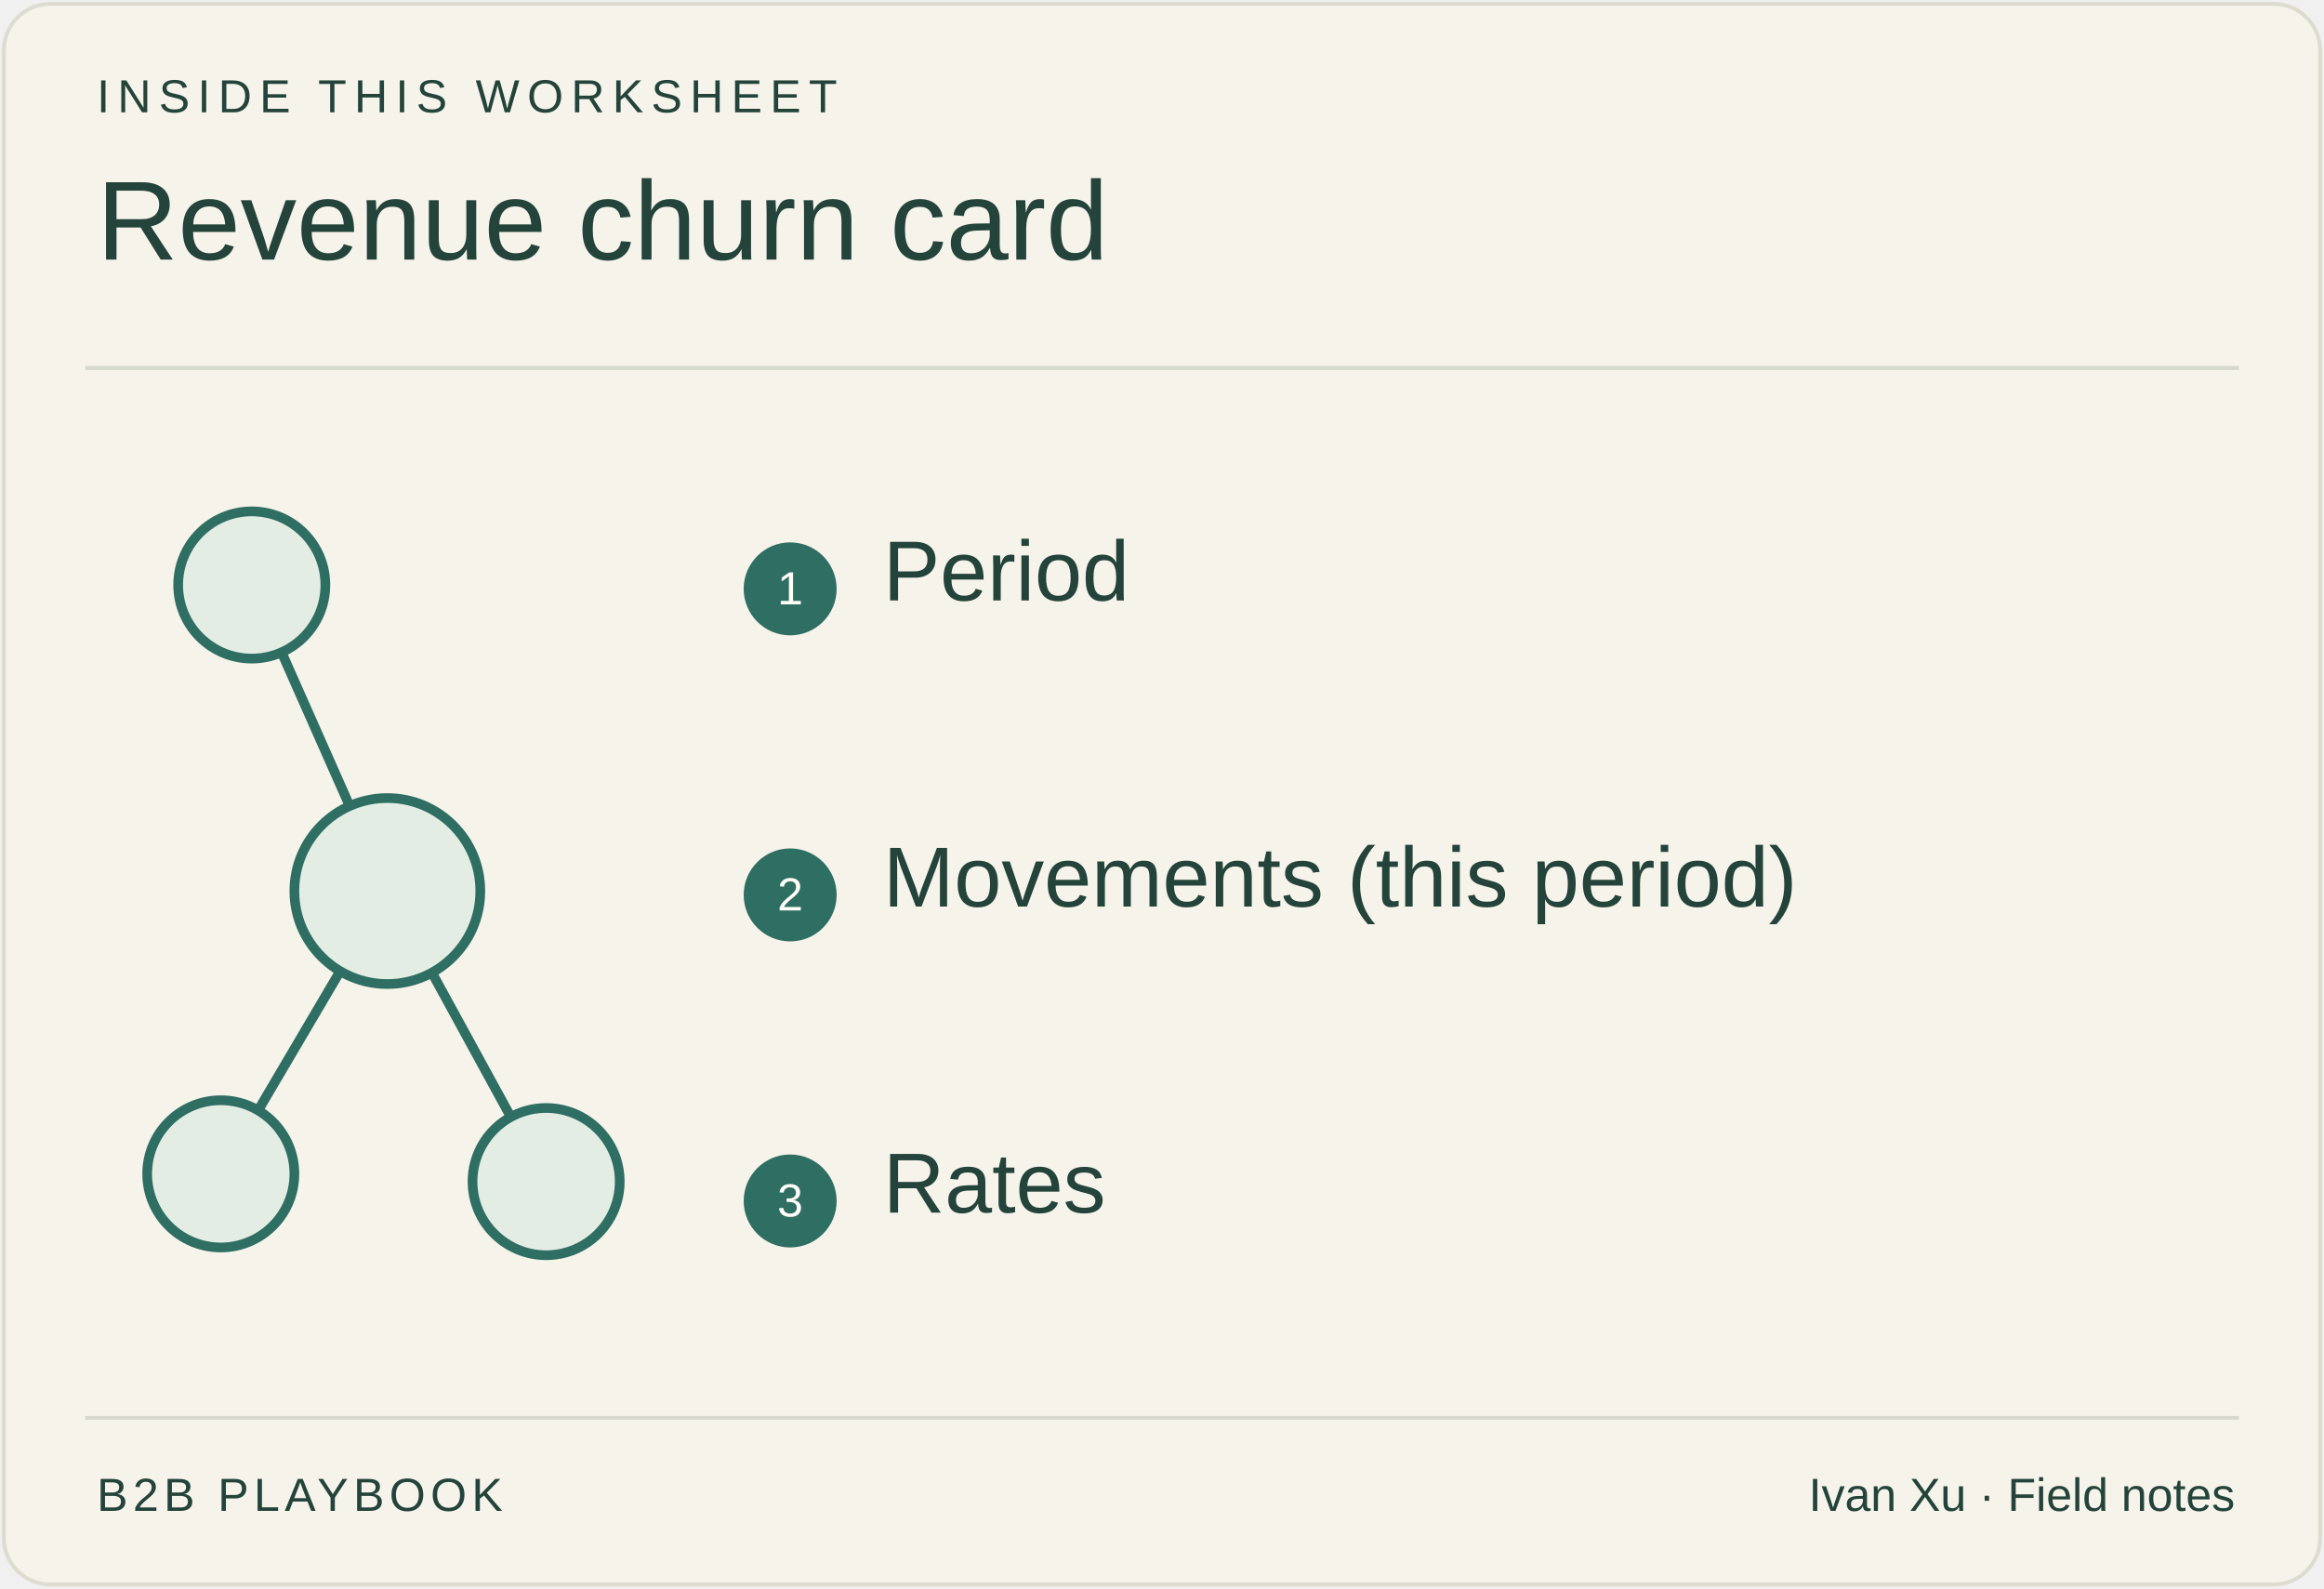
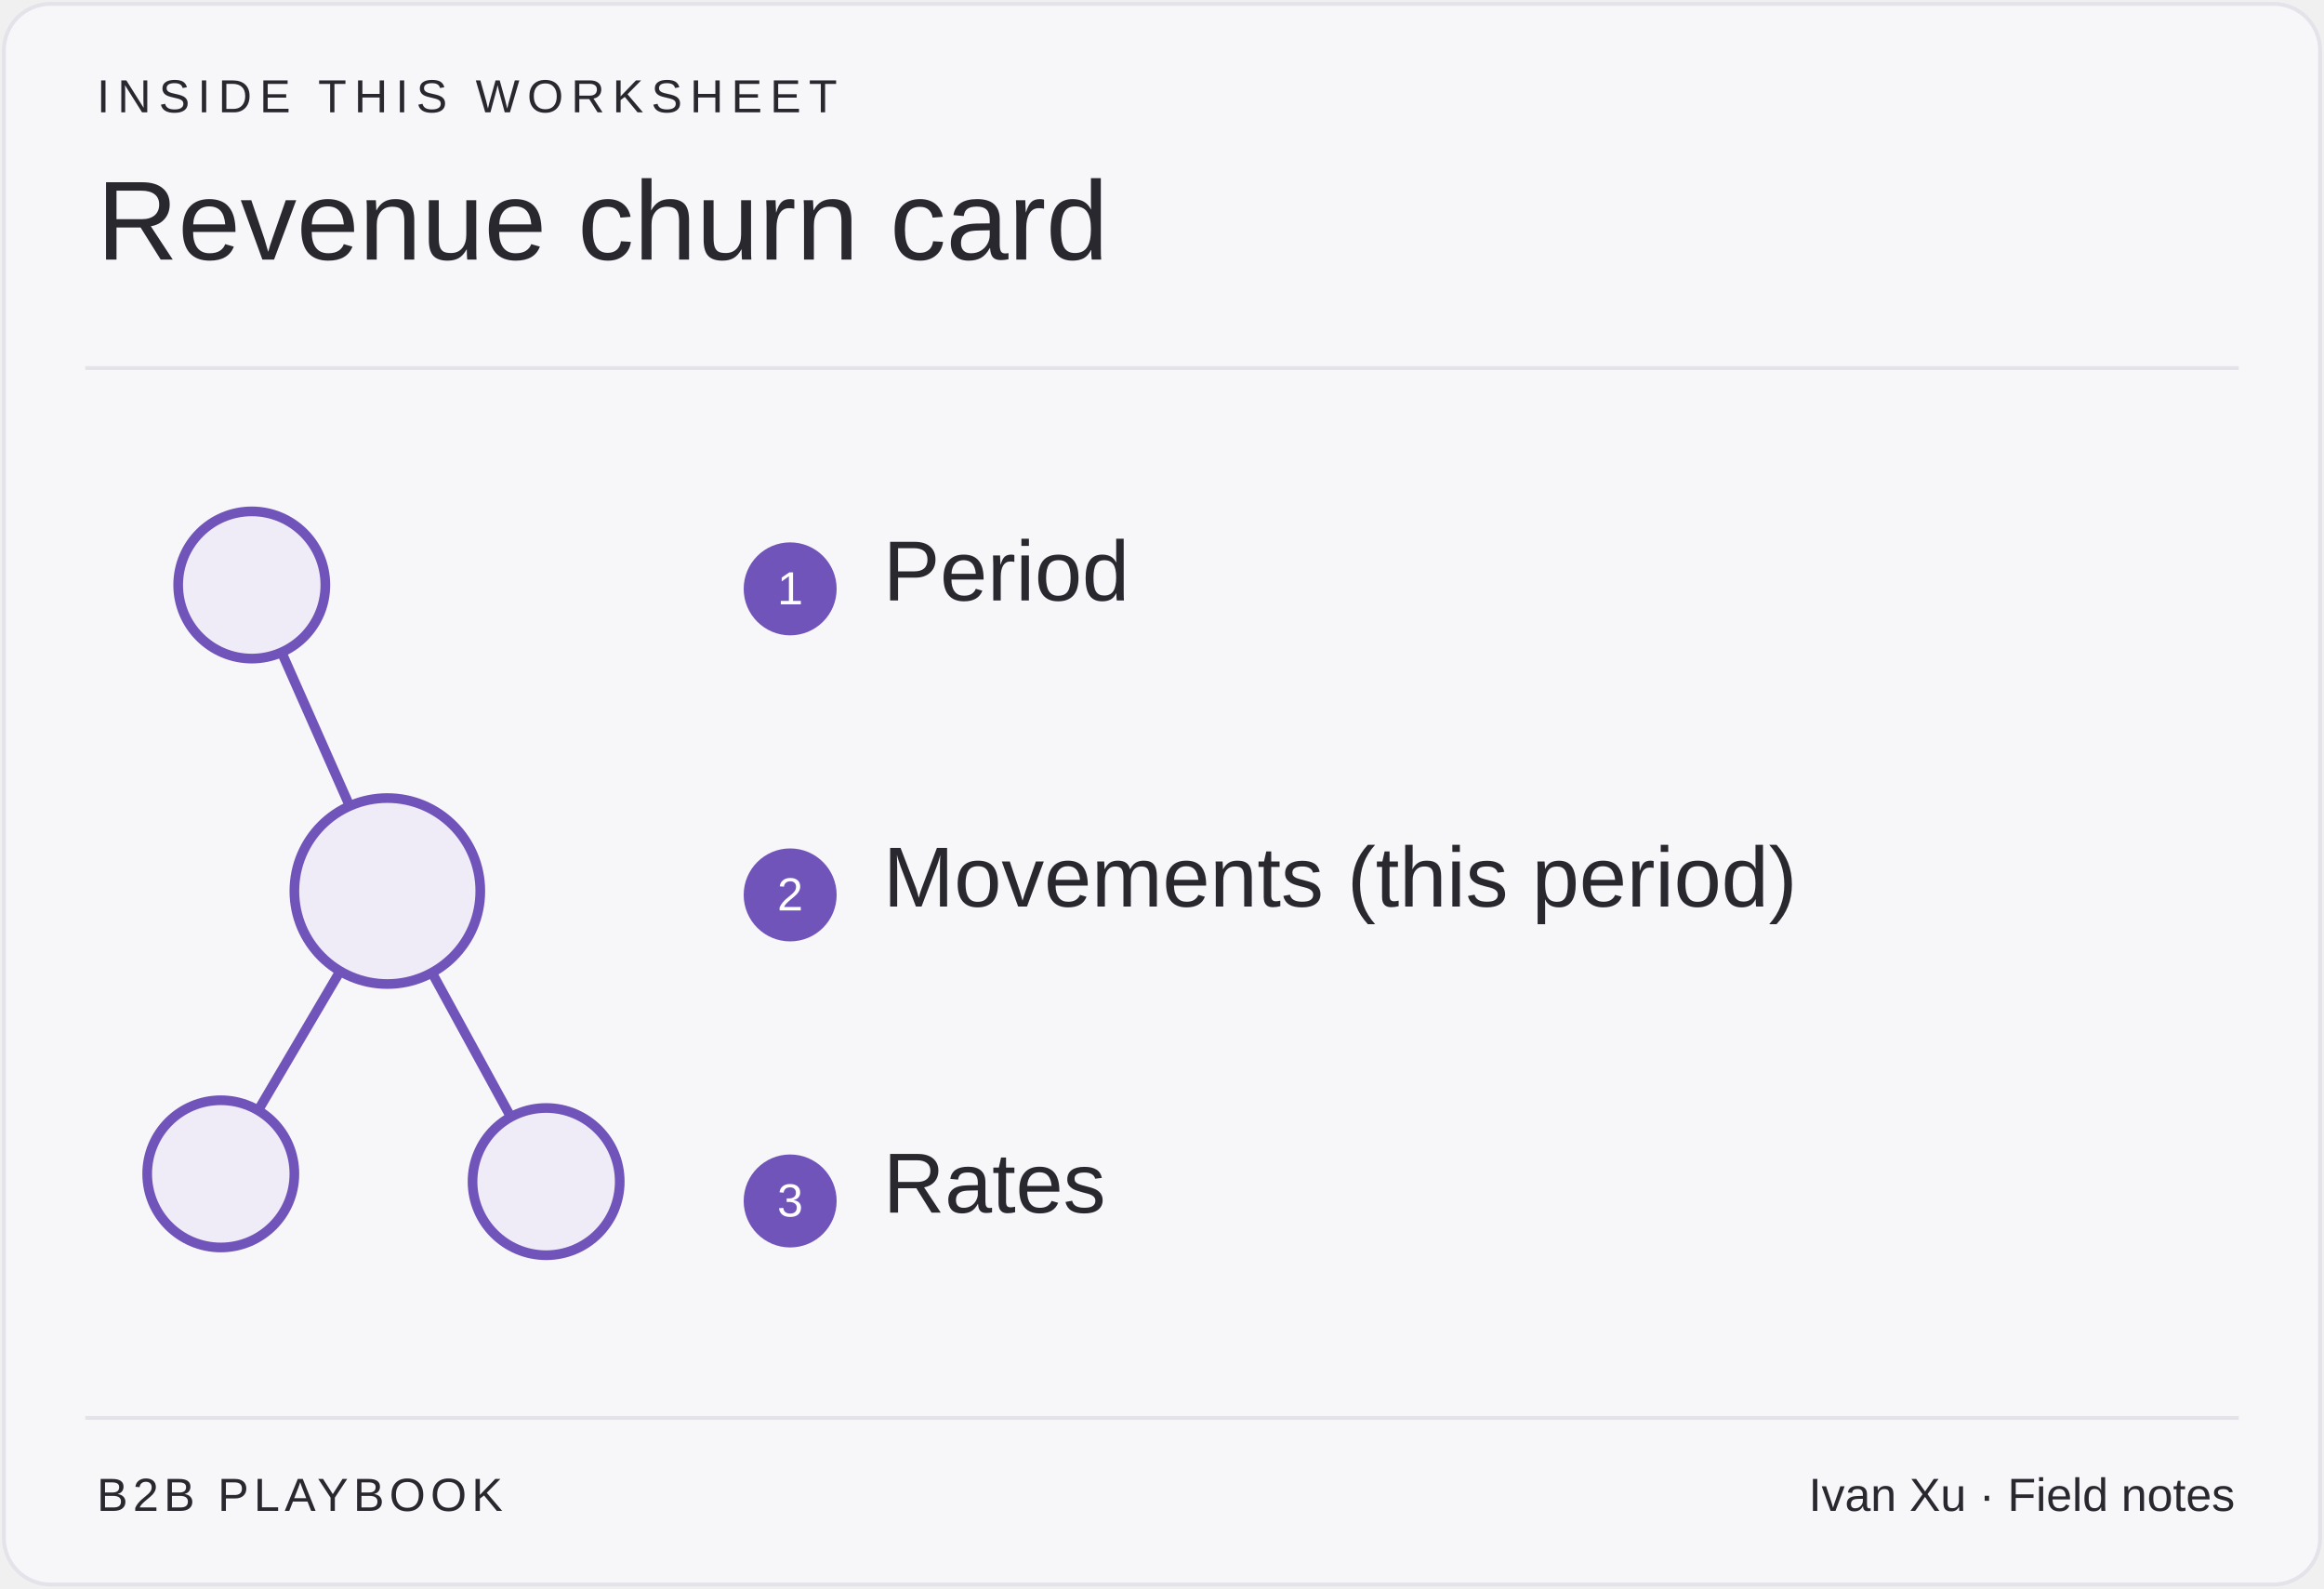
<svg xmlns="http://www.w3.org/2000/svg" width="600" height="410" viewBox="0 0 600 410" role="img" aria-labelledby="title description">
-   <style>@media (prefers-color-scheme: dark){[fill="#F6F3EA"]{fill:#24362E}[fill="#24443B"]{fill:#E3EBDD}[fill="#E4EDE4"]{fill:#344A40}[fill="#FFFDF7"]{fill:#1B2923}[fill="#2F6E63"]{fill:#A4CDBC}[stroke="#2F6E63"]{stroke:#A4CDBC}[stroke="#DEDCD1"],[stroke="#D7D9CD"],[stroke="#DADCCF"]{stroke:#486052}}</style>
-   <rect x="1" y="1" width="598" height="408" rx="12" fill="#F6F3EA" stroke="#DEDCD1" />
-   <path d="M22 95h556M22 366h556" stroke="#D7D9CD" />
-   <g fill="#24443B" font-family="Arial, Helvetica, sans-serif">
+   <style>@media (prefers-color-scheme: dark){[fill="#F7F7FA"]{fill:#202024}[fill="#29282F"]{fill:#EDECF2}[fill="#EFEBF7"]{fill:#302A40}[fill="#FFFFFF"]{fill:#18171C}[fill="#7054BA"]{fill:#B6A0ED}[stroke="#7054BA"]{stroke:#B6A0ED}[stroke="#E4E3EA"],[stroke="#E4E3EA"],[stroke="#E4E3EA"]{stroke:#45414E}}</style>
+   <rect x="1" y="1" width="598" height="408" rx="12" fill="#F7F7FA" stroke="#E4E3EA" />
+   <path d="M22 95h556M22 366h556" stroke="#E4E3EA" />
+   <g fill="#29282F" font-family="Arial, Helvetica, sans-serif">
    <text x="25" y="29" font-size="12" letter-spacing="2">INSIDE THIS WORKSHEET</text>
    <text x="25" y="67" font-size="29">
      <tspan x="25" dy="0">Revenue churn card</tspan>
    </text>
-     <g stroke="#2F6E63" stroke-width="2.5" stroke-linecap="round" stroke-linejoin="round" fill="#E4EDE4">
+     <g stroke="#7054BA" stroke-width="2.5" stroke-linecap="round" stroke-linejoin="round" fill="#EFEBF7">
      <path d="M100 230L65 151m35 79l41 75m-41-75l-43 73" fill="none" />
      <circle cx="100" cy="230" r="24" />
      <circle cx="65" cy="151" r="19" />
      <circle cx="141" cy="305" r="19" />
      <circle cx="57" cy="303" r="19" />
    </g>
-     <circle cx="204" cy="152" r="12" fill="#2F6E63" />
-     <text x="204" y="156" text-anchor="middle" font-size="12" fill="#FFFDF7">1</text>
+     <circle cx="204" cy="152" r="12" fill="#7054BA" />
+     <text x="204" y="156" text-anchor="middle" font-size="12" fill="#FFFFFF">1</text>
    <text x="228" y="155" font-size="22">
      <tspan x="228" dy="0">Period</tspan>
    </text>
-     <circle cx="204" cy="231" r="12" fill="#2F6E63" />
-     <text x="204" y="235" text-anchor="middle" font-size="12" fill="#FFFDF7">2</text>
+     <circle cx="204" cy="231" r="12" fill="#7054BA" />
+     <text x="204" y="235" text-anchor="middle" font-size="12" fill="#FFFFFF">2</text>
    <text x="228" y="234" font-size="22">
      <tspan x="228" dy="0">Movements (this period)</tspan>
    </text>
-     <circle cx="204" cy="310" r="12" fill="#2F6E63" />
-     <text x="204" y="314" text-anchor="middle" font-size="12" fill="#FFFDF7">3</text>
+     <circle cx="204" cy="310" r="12" fill="#7054BA" />
+     <text x="204" y="314" text-anchor="middle" font-size="12" fill="#FFFFFF">3</text>
    <text x="228" y="313" font-size="22">
      <tspan x="228" dy="0">Rates</tspan>
    </text>
    <text x="25" y="390" font-size="12" letter-spacing="1.3">B2B PLAYBOOK</text>
    <text x="577" y="390" text-anchor="end" font-size="12">Ivan Xu · Field notes</text>
  </g>
</svg>
